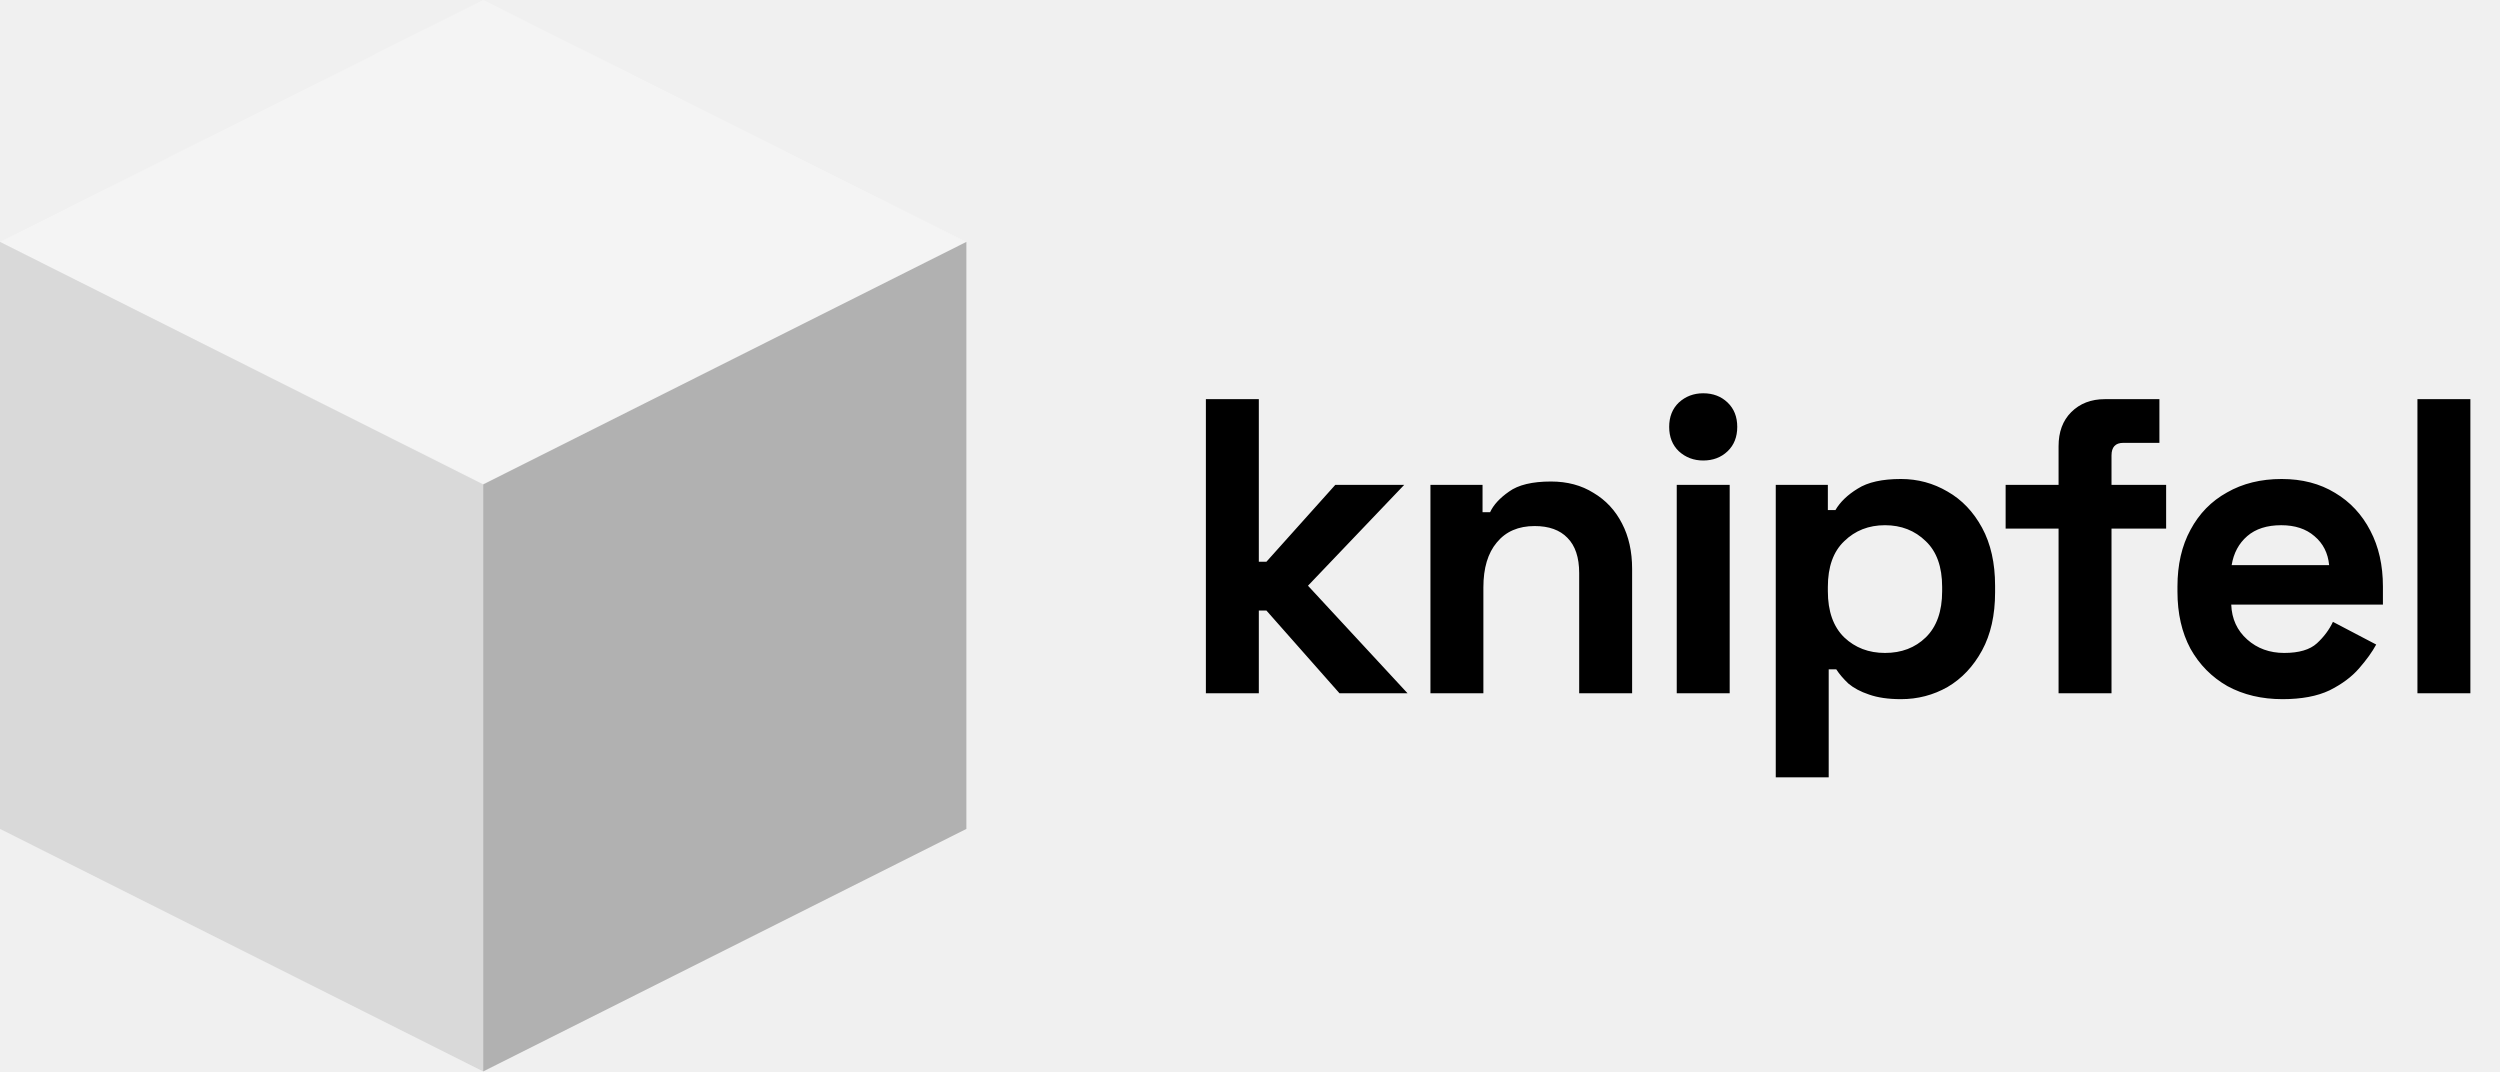
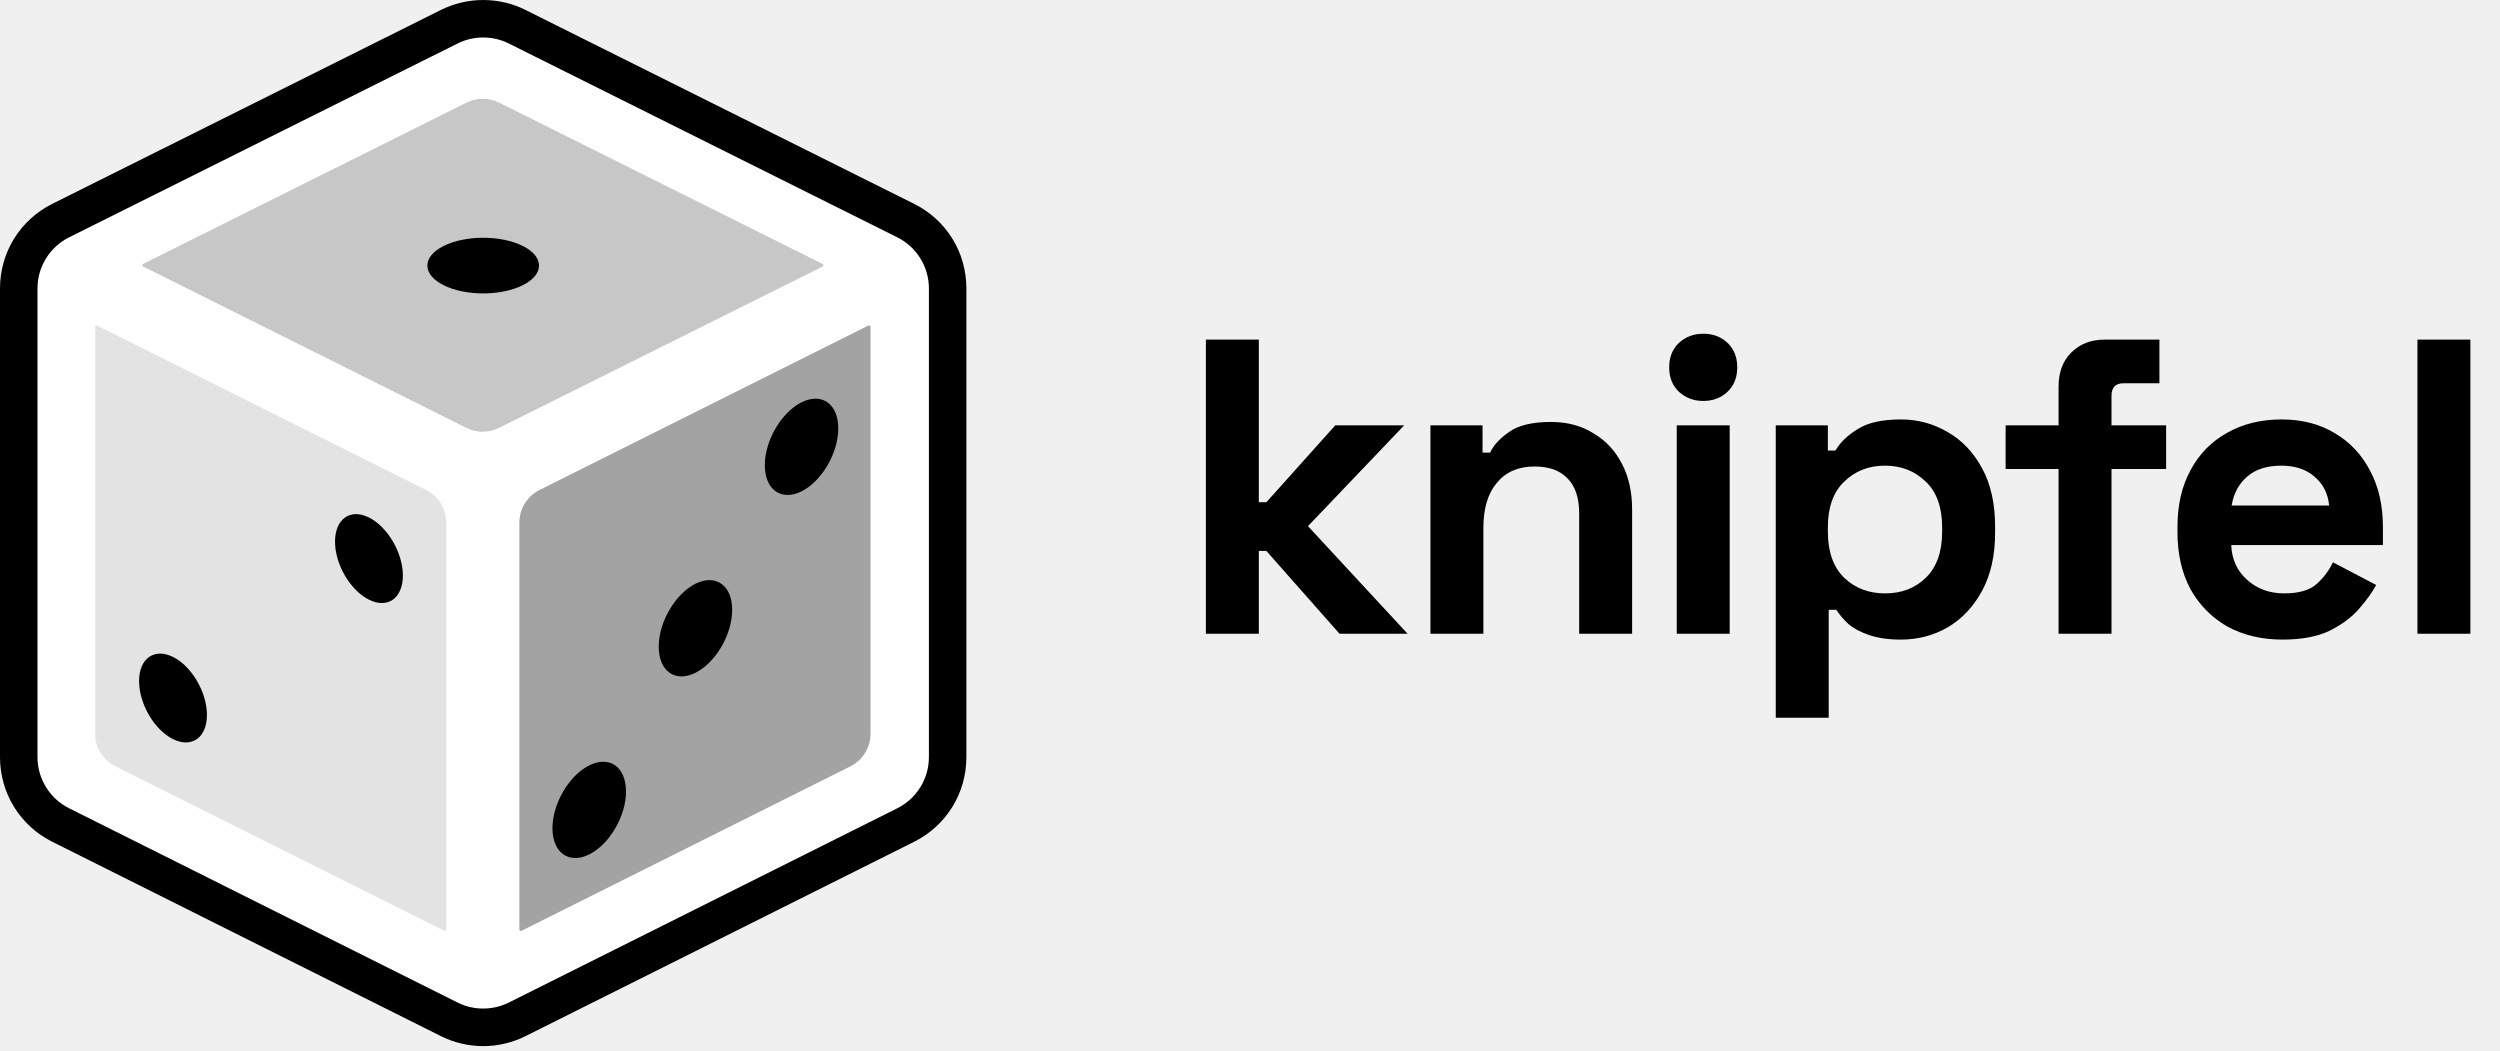
- <svg xmlns="http://www.w3.org/2000/svg" width="119" height="51" viewBox="0 0 119 51" fill="none">
-   <path d="M57.4 33V19H59.92V26.74H60.28L63.56 23.08H66.84L62.26 27.88L67 33H63.76L60.28 29.06H59.92V33H57.4ZM68.089 33V23.08H70.569V24.38H70.929C71.089 24.033 71.389 23.707 71.829 23.4C72.269 23.08 72.936 22.92 73.829 22.92C74.602 22.92 75.276 23.1 75.849 23.46C76.436 23.807 76.889 24.293 77.209 24.92C77.529 25.533 77.689 26.253 77.689 27.08V33H75.169V27.28C75.169 26.533 74.982 25.973 74.609 25.6C74.249 25.227 73.729 25.04 73.049 25.04C72.276 25.04 71.676 25.3 71.249 25.82C70.822 26.327 70.609 27.04 70.609 27.96V33H68.089ZM79.813 33V23.08H82.333V33H79.813ZM81.073 21.92C80.62 21.92 80.233 21.773 79.913 21.48C79.607 21.187 79.453 20.8 79.453 20.32C79.453 19.84 79.607 19.453 79.913 19.16C80.233 18.867 80.62 18.72 81.073 18.72C81.54 18.72 81.927 18.867 82.233 19.16C82.54 19.453 82.693 19.84 82.693 20.32C82.693 20.8 82.54 21.187 82.233 21.48C81.927 21.773 81.54 21.92 81.073 21.92ZM84.526 37V23.08H87.006V24.28H87.366C87.592 23.893 87.946 23.553 88.426 23.26C88.906 22.953 89.592 22.8 90.486 22.8C91.286 22.8 92.026 23 92.706 23.4C93.386 23.787 93.932 24.36 94.346 25.12C94.759 25.88 94.966 26.8 94.966 27.88V28.2C94.966 29.28 94.759 30.2 94.346 30.96C93.932 31.72 93.386 32.3 92.706 32.7C92.026 33.087 91.286 33.28 90.486 33.28C89.886 33.28 89.379 33.207 88.966 33.06C88.566 32.927 88.239 32.753 87.986 32.54C87.746 32.313 87.552 32.087 87.406 31.86H87.046V37H84.526ZM89.726 31.08C90.512 31.08 91.159 30.833 91.666 30.34C92.186 29.833 92.446 29.1 92.446 28.14V27.94C92.446 26.98 92.186 26.253 91.666 25.76C91.146 25.253 90.499 25 89.726 25C88.952 25 88.306 25.253 87.786 25.76C87.266 26.253 87.006 26.98 87.006 27.94V28.14C87.006 29.1 87.266 29.833 87.786 30.34C88.306 30.833 88.952 31.08 89.726 31.08ZM97.988 33V25.16H95.468V23.08H97.988V21.24C97.988 20.56 98.188 20.02 98.588 19.62C99.001 19.207 99.534 19 100.188 19H102.788V21.08H101.068C100.694 21.08 100.508 21.28 100.508 21.68V23.08H103.108V25.16H100.508V33H97.988ZM108.647 33.28C107.66 33.28 106.787 33.073 106.027 32.66C105.28 32.233 104.693 31.64 104.267 30.88C103.853 30.107 103.647 29.2 103.647 28.16V27.92C103.647 26.88 103.853 25.98 104.267 25.22C104.68 24.447 105.26 23.853 106.007 23.44C106.753 23.013 107.62 22.8 108.607 22.8C109.58 22.8 110.427 23.02 111.147 23.46C111.867 23.887 112.427 24.487 112.827 25.26C113.227 26.02 113.427 26.907 113.427 27.92V28.78H106.207C106.233 29.46 106.487 30.013 106.967 30.44C107.447 30.867 108.033 31.08 108.727 31.08C109.433 31.08 109.953 30.927 110.287 30.62C110.62 30.313 110.873 29.973 111.047 29.6L113.107 30.68C112.92 31.027 112.647 31.407 112.287 31.82C111.94 32.22 111.473 32.567 110.887 32.86C110.3 33.14 109.553 33.28 108.647 33.28ZM106.227 26.9H110.867C110.813 26.327 110.58 25.867 110.167 25.52C109.767 25.173 109.24 25 108.587 25C107.907 25 107.367 25.173 106.967 25.52C106.567 25.867 106.32 26.327 106.227 26.9ZM115.07 33V19H117.59V33H115.07Z" fill="black" />
-   <g clip-path="url(#clip0_17_107)">
-     <path d="M23 23.029L0 11.515L23 0L46 11.515L23 23.029Z" fill="#F4F4F4" />
-     <path d="M23 51L0 39.456V11.514L23 23.058V51Z" fill="#D9D9D9" />
-     <path d="M23 51L46 39.456V11.514L23 23.058V51Z" fill="#B1B1B1" />
-   </g>
-   <defs>
-     <clipPath id="clip0_17_107">
-       <rect width="46" height="51" fill="white" />
-     </clipPath>
-   </defs>
+ <svg xmlns="http://www.w3.org/2000/svg" width="119" height="50" viewBox="0 0 119 50" fill="none">
+   <path d="M57.4 30.165V16.165H59.92V23.905H60.28L63.56 20.245H66.84L62.26 25.045L67 30.165H63.76L60.28 26.225H59.92V30.165H57.4ZM68.089 30.165V20.245H70.569V21.545H70.929C71.089 21.198 71.389 20.871 71.829 20.565C72.269 20.245 72.936 20.085 73.829 20.085C74.602 20.085 75.276 20.265 75.849 20.625C76.436 20.971 76.889 21.458 77.209 22.085C77.529 22.698 77.689 23.418 77.689 24.245V30.165H75.169V24.445C75.169 23.698 74.982 23.138 74.609 22.765C74.249 22.391 73.729 22.205 73.049 22.205C72.276 22.205 71.676 22.465 71.249 22.985C70.822 23.491 70.609 24.205 70.609 25.125V30.165H68.089ZM79.813 30.165V20.245H82.333V30.165H79.813ZM81.073 19.085C80.62 19.085 80.233 18.938 79.913 18.645C79.607 18.351 79.453 17.965 79.453 17.485C79.453 17.005 79.607 16.618 79.913 16.325C80.233 16.031 80.62 15.885 81.073 15.885C81.54 15.885 81.927 16.031 82.233 16.325C82.54 16.618 82.693 17.005 82.693 17.485C82.693 17.965 82.54 18.351 82.233 18.645C81.927 18.938 81.54 19.085 81.073 19.085ZM84.526 34.165V20.245H87.006V21.445H87.366C87.592 21.058 87.946 20.718 88.426 20.425C88.906 20.118 89.592 19.965 90.486 19.965C91.286 19.965 92.026 20.165 92.706 20.565C93.386 20.951 93.932 21.525 94.346 22.285C94.759 23.045 94.966 23.965 94.966 25.045V25.365C94.966 26.445 94.759 27.365 94.346 28.125C93.932 28.885 93.386 29.465 92.706 29.865C92.026 30.251 91.286 30.445 90.486 30.445C89.886 30.445 89.379 30.371 88.966 30.225C88.566 30.091 88.239 29.918 87.986 29.705C87.746 29.478 87.552 29.251 87.406 29.025H87.046V34.165H84.526ZM89.726 28.245C90.512 28.245 91.159 27.998 91.666 27.505C92.186 26.998 92.446 26.265 92.446 25.305V25.105C92.446 24.145 92.186 23.418 91.666 22.925C91.146 22.418 90.499 22.165 89.726 22.165C88.952 22.165 88.306 22.418 87.786 22.925C87.266 23.418 87.006 24.145 87.006 25.105V25.305C87.006 26.265 87.266 26.998 87.786 27.505C88.306 27.998 88.952 28.245 89.726 28.245ZM97.988 30.165V22.325H95.468V20.245H97.988V18.405C97.988 17.725 98.188 17.185 98.588 16.785C99.001 16.371 99.534 16.165 100.188 16.165H102.788V18.245H101.068C100.694 18.245 100.508 18.445 100.508 18.845V20.245H103.108V22.325H100.508V30.165H97.988ZM108.647 30.445C107.66 30.445 106.787 30.238 106.027 29.825C105.28 29.398 104.693 28.805 104.267 28.045C103.853 27.271 103.647 26.365 103.647 25.325V25.085C103.647 24.045 103.853 23.145 104.267 22.385C104.68 21.611 105.26 21.018 106.007 20.605C106.753 20.178 107.62 19.965 108.607 19.965C109.58 19.965 110.427 20.185 111.147 20.625C111.867 21.051 112.427 21.651 112.827 22.425C113.227 23.185 113.427 24.071 113.427 25.085V25.945H106.207C106.233 26.625 106.487 27.178 106.967 27.605C107.447 28.031 108.033 28.245 108.727 28.245C109.433 28.245 109.953 28.091 110.287 27.785C110.62 27.478 110.873 27.138 111.047 26.765L113.107 27.845C112.92 28.191 112.647 28.571 112.287 28.985C111.94 29.385 111.473 29.731 110.887 30.025C110.3 30.305 109.553 30.445 108.647 30.445ZM106.227 24.065H110.867C110.813 23.491 110.58 23.031 110.167 22.685C109.767 22.338 109.24 22.165 108.587 22.165C107.907 22.165 107.367 22.338 106.967 22.685C106.567 23.031 106.32 23.491 106.227 24.065ZM115.07 30.165V16.165H117.59V30.165H115.07Z" fill="black" />
+   <path d="M23 48.9C22.442 48.9 21.885 48.766 21.385 48.516L2.891 39.273C1.659 38.657 0.892 37.417 0.892 36.039V13.73C0.892 12.352 1.659 11.112 2.895 10.496L21.385 1.271C21.885 1.022 22.442 0.892 23 0.892C23.558 0.892 24.115 1.022 24.615 1.271L43.105 10.496C44.341 11.112 45.108 12.352 45.108 13.73V36.039C45.108 37.417 44.341 38.657 43.109 39.273L24.619 48.52C24.12 48.77 23.562 48.904 23.004 48.904L23 48.9Z" fill="white" />
+   <path d="M23 1.784C23.415 1.784 23.834 1.878 24.218 2.07L42.708 11.295C43.631 11.754 44.216 12.7 44.216 13.73V36.039C44.216 37.069 43.631 38.015 42.708 38.475L24.218 47.722C23.834 47.914 23.419 48.007 23 48.007C22.581 48.007 22.166 47.914 21.782 47.722L3.292 38.475C2.369 38.015 1.784 37.069 1.784 36.039V13.73C1.784 12.7 2.369 11.754 3.292 11.295L21.782 2.07C22.166 1.878 22.581 1.784 23 1.784ZM23 0C22.304 0 21.608 0.165 20.988 0.473L2.498 9.698C0.959 10.465 0 12.013 0 13.73V36.039C0 37.756 0.955 39.304 2.494 40.072L20.984 49.319C21.608 49.631 22.304 49.796 23 49.796C23.696 49.796 24.392 49.631 25.016 49.319L43.506 40.072C45.045 39.304 46 37.756 46 36.039V13.73C46 12.008 45.045 10.465 43.502 9.698L25.012 0.473C24.392 0.161 23.696 0 23 0Z" fill="black" />
+   <path opacity="0.22" d="M22.982 20.551C22.715 20.551 22.447 20.489 22.206 20.368L6.812 12.687C6.812 12.687 6.772 12.669 6.772 12.624C6.772 12.579 6.794 12.571 6.812 12.562L22.206 4.885C22.447 4.764 22.715 4.702 22.982 4.702C23.25 4.702 23.517 4.764 23.758 4.885L39.153 12.562C39.153 12.562 39.193 12.579 39.193 12.624C39.193 12.669 39.17 12.678 39.153 12.687L23.758 20.364C23.517 20.484 23.25 20.547 22.982 20.547V20.551Z" fill="black" />
+   <path opacity="0.11" d="M21.171 44.309C21.171 44.309 21.158 44.309 21.14 44.3L5.491 36.476C4.898 36.182 4.528 35.584 4.528 34.919V15.559C4.528 15.492 4.599 15.488 4.599 15.488L20.279 23.321C20.872 23.616 21.242 24.213 21.242 24.878V44.238C21.242 44.305 21.171 44.309 21.171 44.309Z" fill="black" />
+   <path opacity="0.36" d="M24.793 44.309C24.793 44.309 24.722 44.305 24.722 44.238V24.878C24.722 24.213 25.092 23.62 25.685 23.321L41.334 15.497C41.334 15.497 41.352 15.497 41.361 15.497C41.396 15.497 41.437 15.51 41.437 15.564V34.924C41.437 35.588 41.066 36.182 40.473 36.481L24.825 44.305L24.793 44.314V44.309Z" fill="black" />
+   <path d="M24.878 11.705C25.917 12.223 25.917 13.061 24.878 13.579C23.839 14.096 22.161 14.096 21.122 13.579C20.083 13.061 20.083 12.223 21.122 11.705C22.161 11.188 23.839 11.188 24.878 11.705Z" fill="black" />
+   <path d="M9.85 34.032C9.85 35.111 9.127 35.624 8.235 35.182C7.343 34.741 6.62 33.501 6.62 32.421C6.62 31.342 7.343 30.829 8.235 31.27C9.127 31.712 9.85 32.952 9.85 34.032Z" fill="black" />
+   <path d="M19.177 27.394C19.177 28.473 18.454 28.991 17.562 28.545C16.67 28.099 15.947 26.863 15.947 25.784C15.947 24.704 16.67 24.187 17.562 24.633C18.454 25.079 19.177 26.314 19.177 27.398V27.394Z" fill="black" />
+   <path d="M34.852 29.031C34.852 30.2 34.067 31.543 33.104 32.024C32.136 32.506 31.355 31.948 31.355 30.78C31.355 29.611 32.14 28.268 33.104 27.787C34.067 27.305 34.852 27.862 34.852 29.031Z" fill="black" />
+   <path d="M29.798 37.676C29.798 38.845 29.013 40.188 28.05 40.669C27.086 41.151 26.297 40.593 26.297 39.425C26.297 38.256 27.082 36.913 28.05 36.431C29.018 35.95 29.798 36.507 29.798 37.676Z" fill="black" />
+   <path d="M39.902 20.395C39.902 21.564 39.117 22.906 38.153 23.388C37.19 23.87 36.405 23.312 36.405 22.143C36.405 20.975 37.19 19.632 38.153 19.15C39.121 18.669 39.902 19.226 39.902 20.395Z" fill="black" />
</svg>
